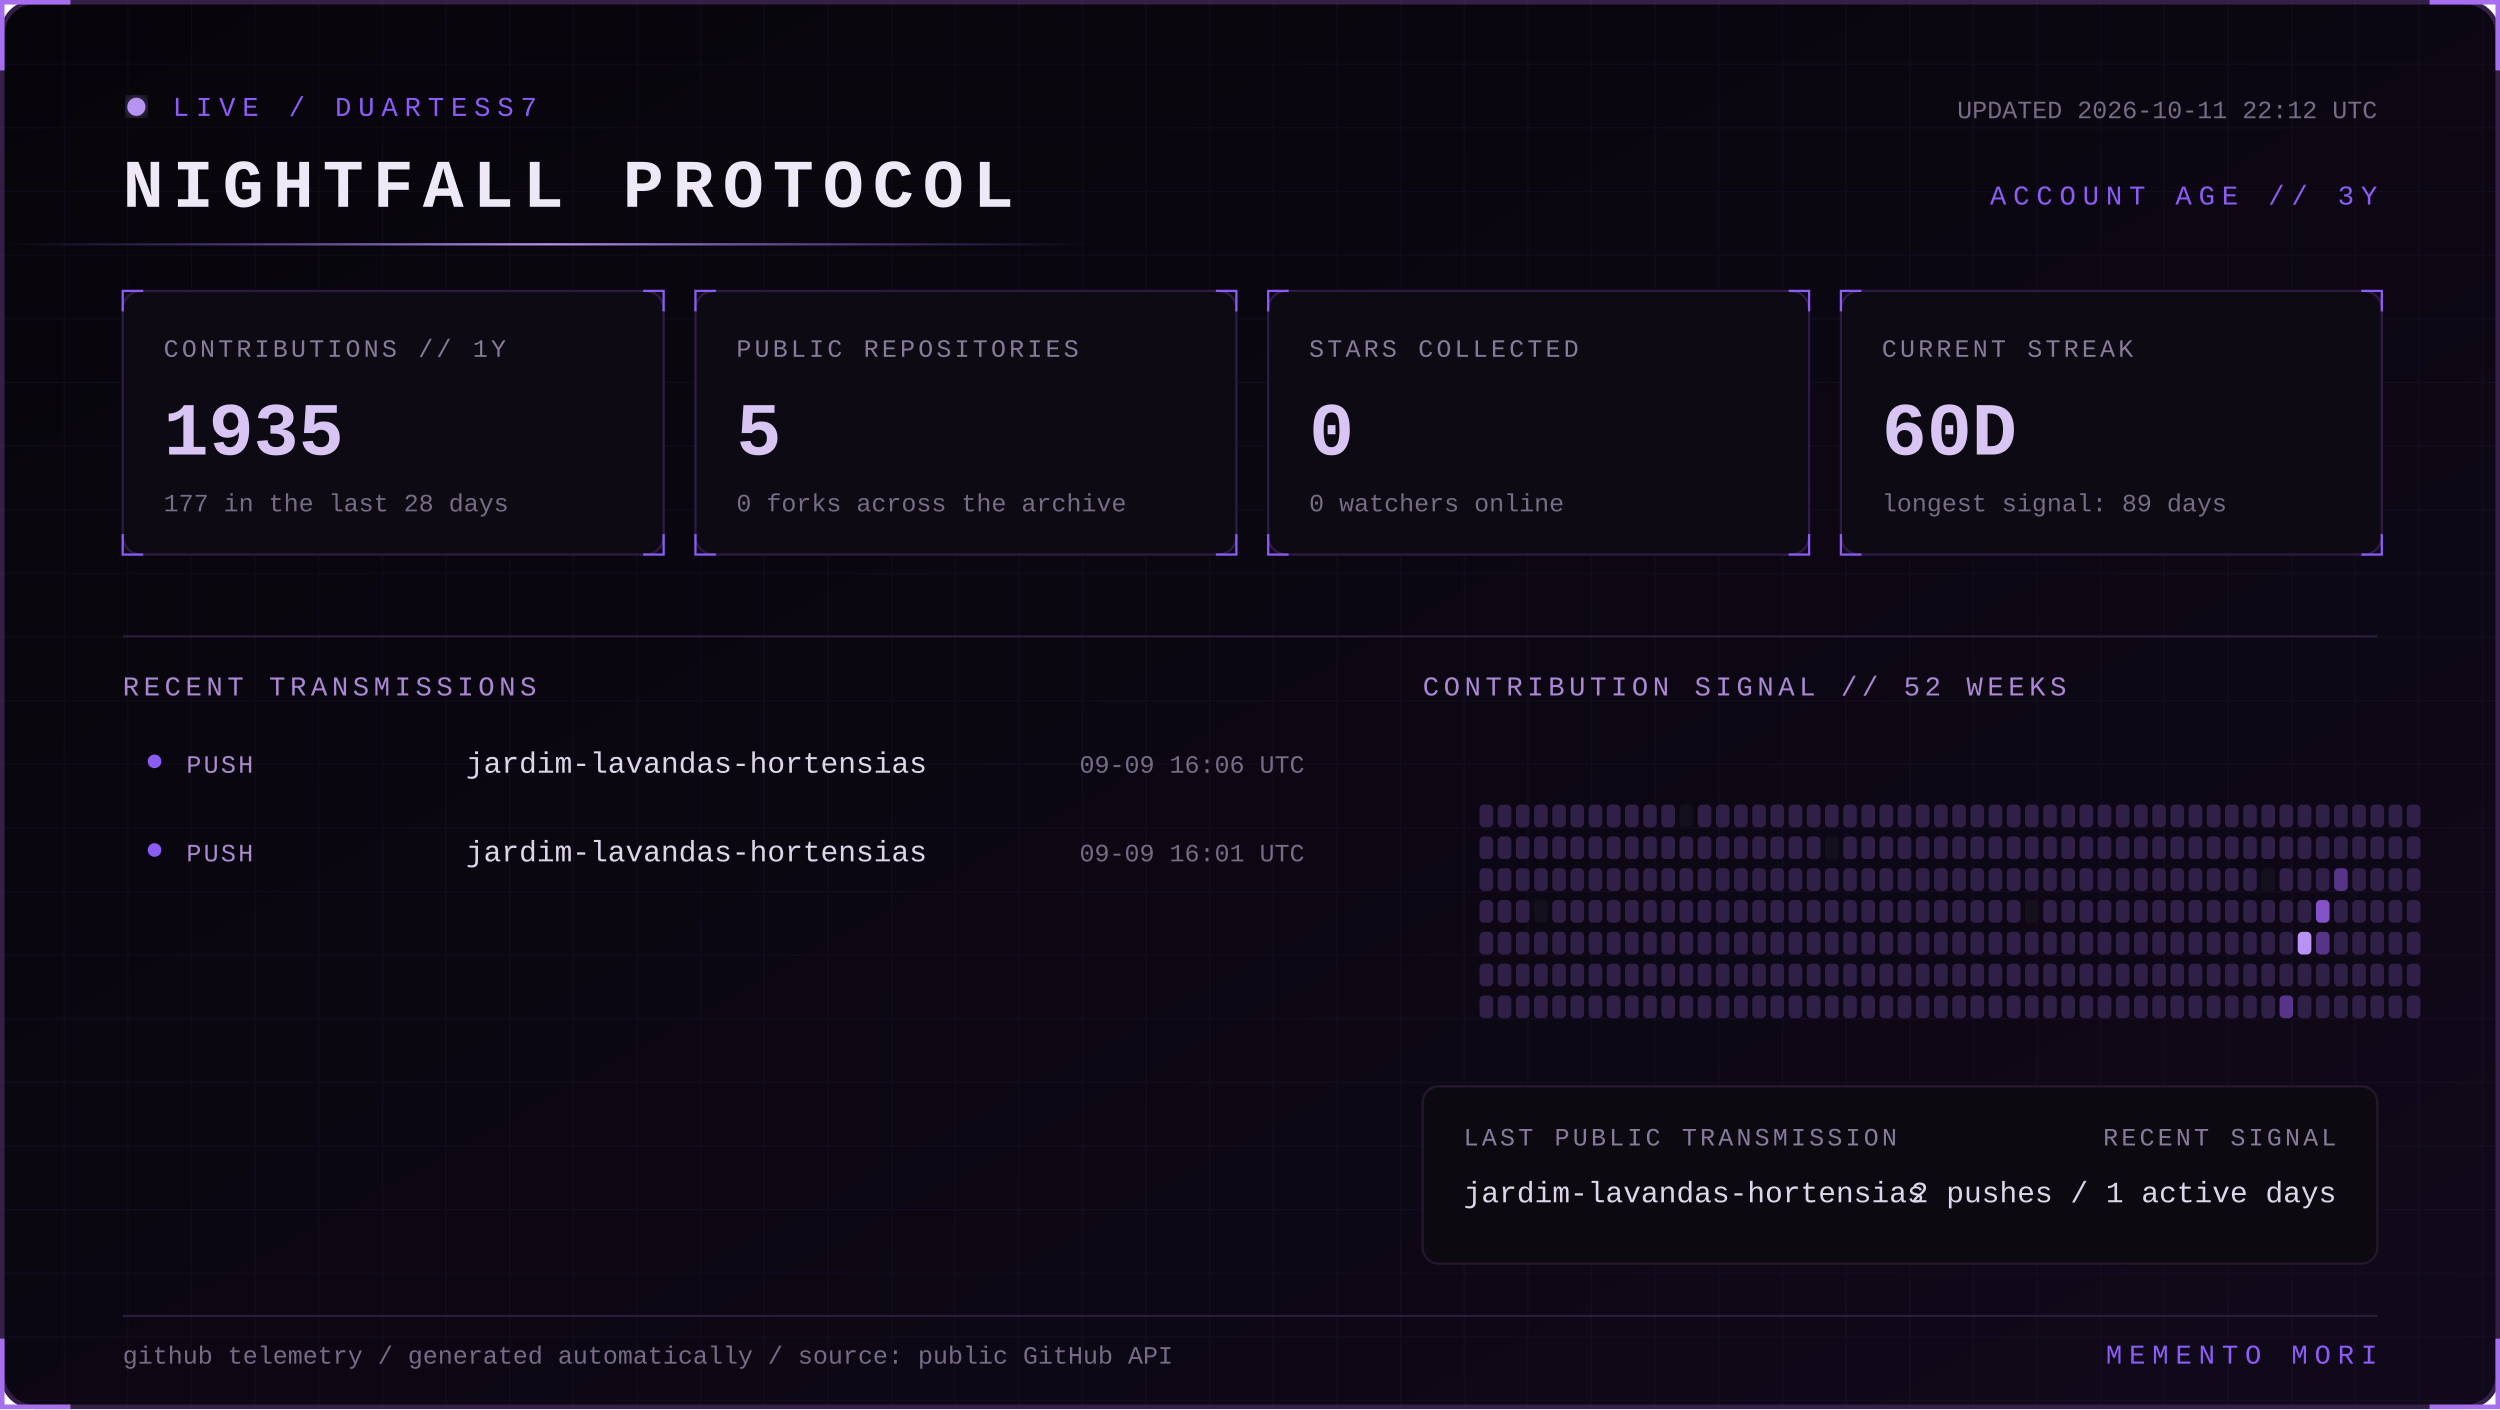
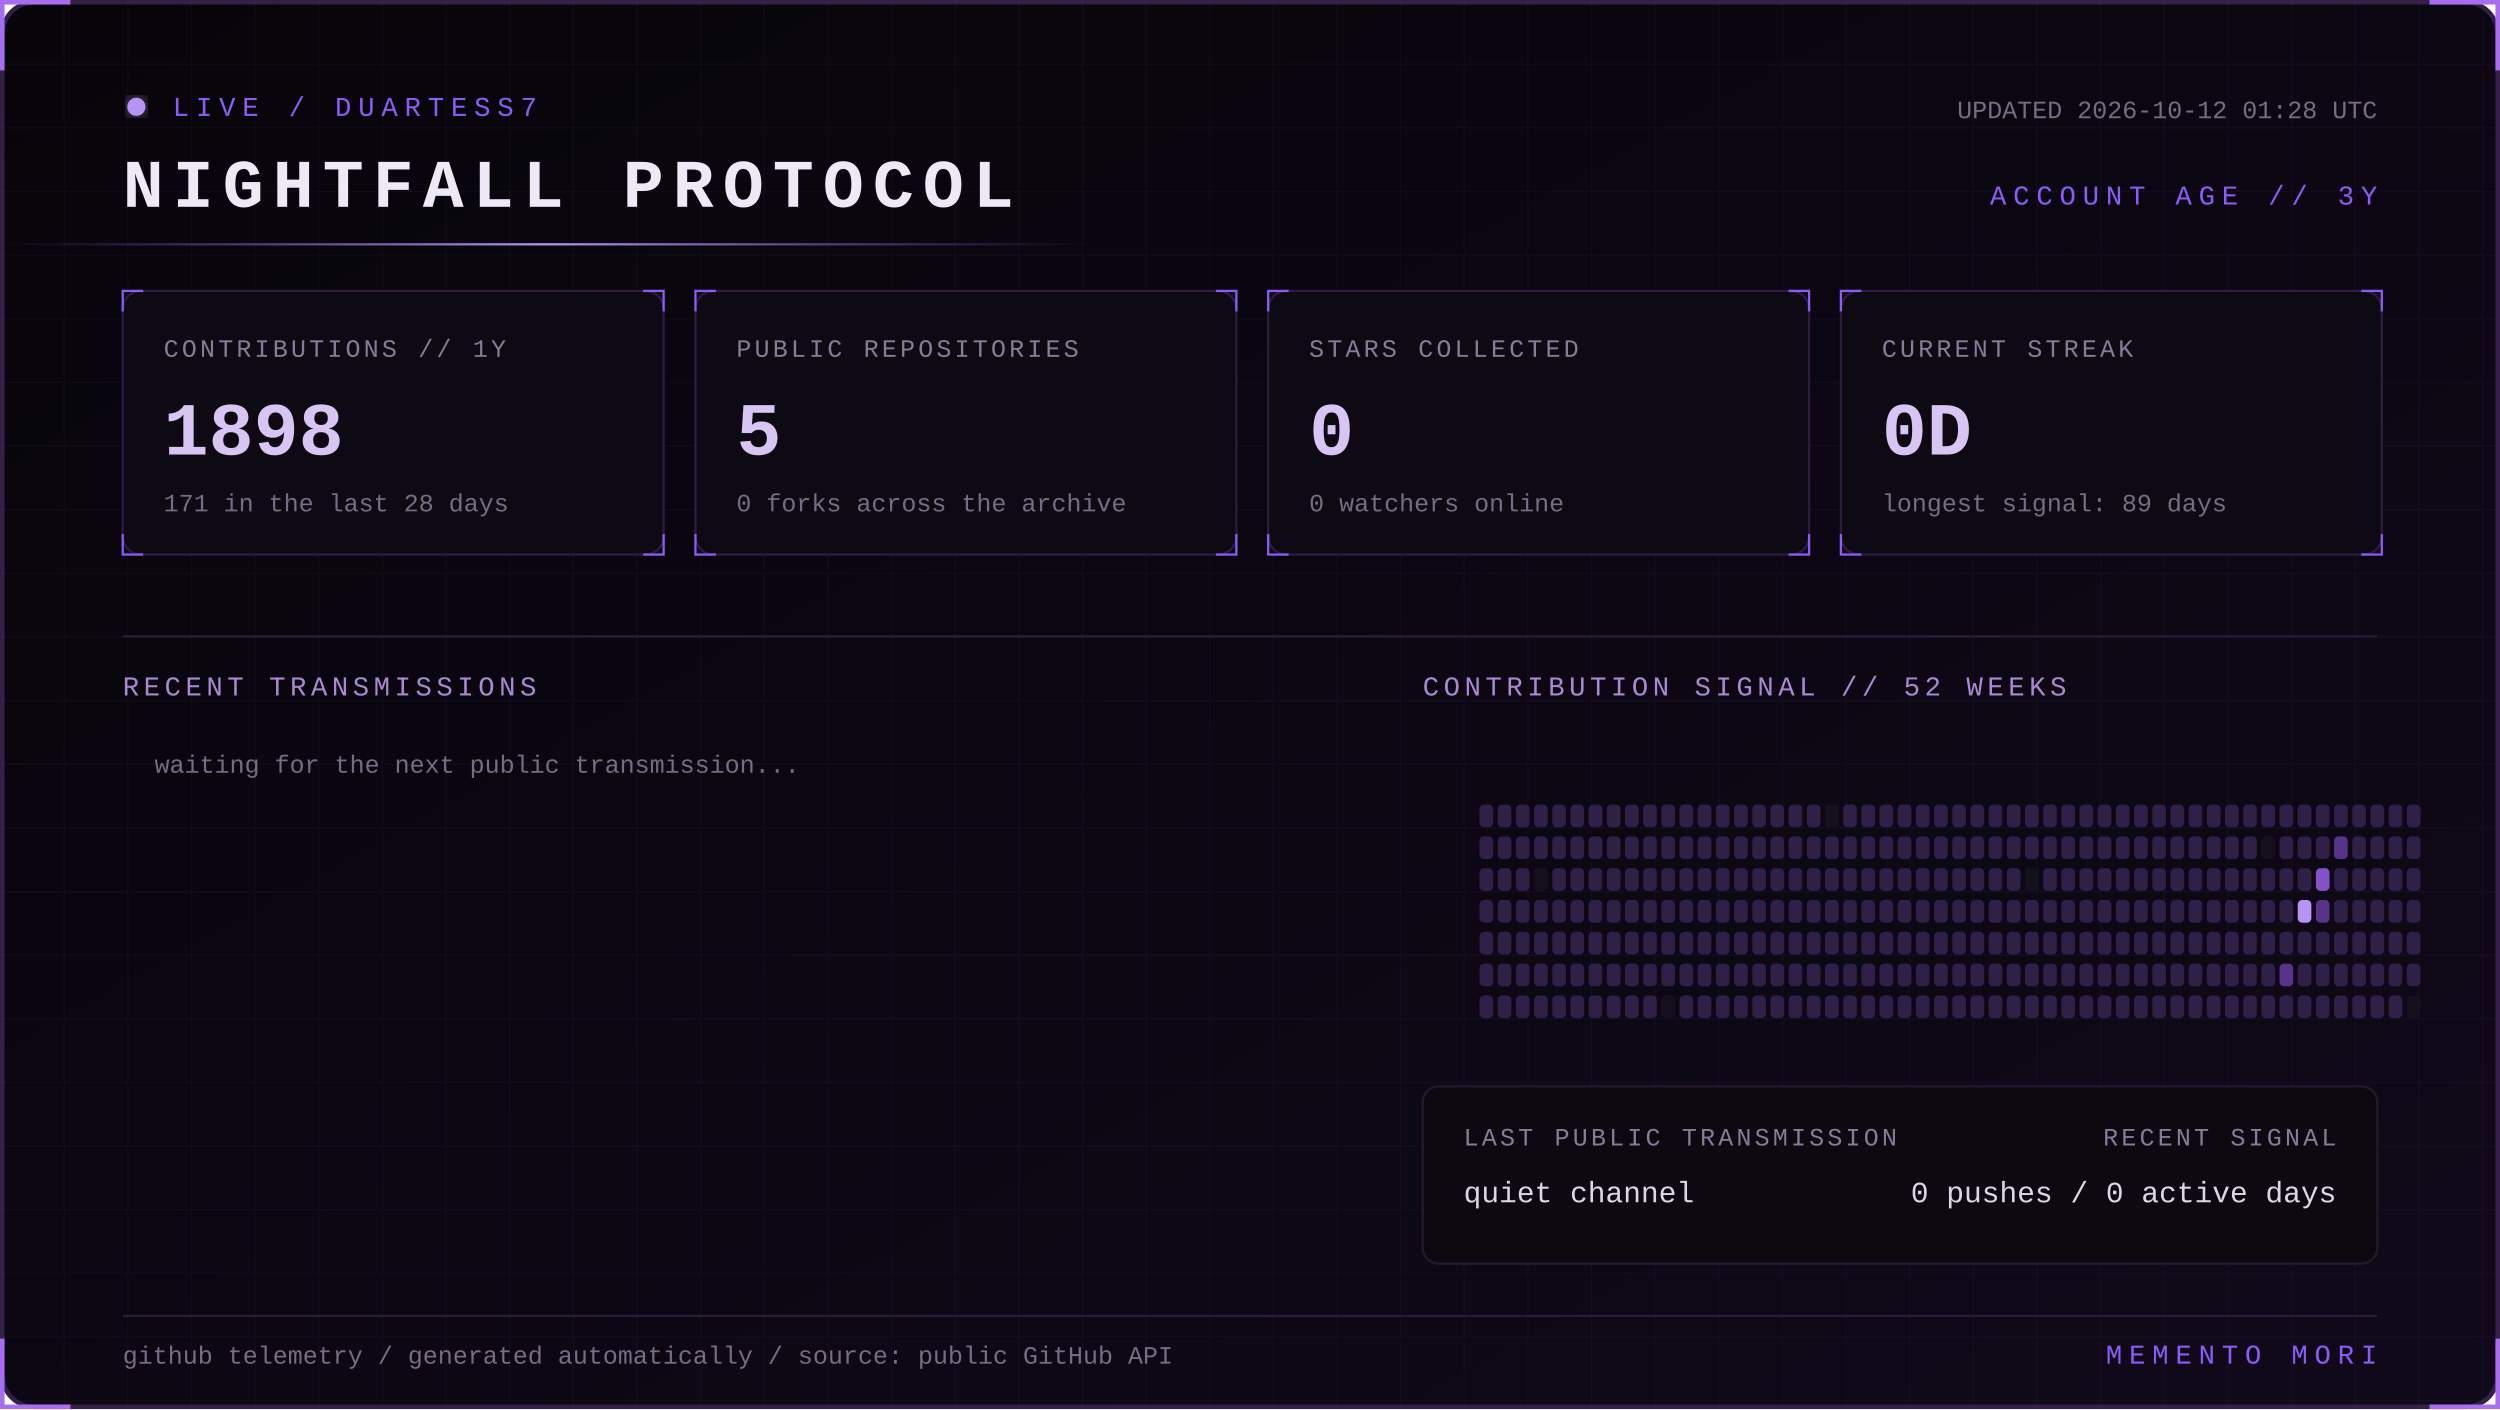
<svg xmlns="http://www.w3.org/2000/svg" width="1100" height="620" viewBox="0 0 1100 620" role="img" aria-labelledby="title desc">
  <defs>
    <linearGradient id="bg" x1="0" y1="0" x2="1" y2="1">
      <stop stop-color="#07050a" />
      <stop offset="1" stop-color="#10091a" />
    </linearGradient>
    <linearGradient id="beam">
      <stop stop-color="#8b5cf6" stop-opacity="0" />
      <stop offset=".5" stop-color="#b794f4" />
      <stop offset="1" stop-color="#8b5cf6" stop-opacity="0" />
    </linearGradient>
    <filter id="glow">
      <feGaussianBlur stdDeviation="4" result="b" />
      <feMerge>
        <feMergeNode in="b" />
        <feMergeNode in="SourceGraphic" />
      </feMerge>
    </filter>
    <pattern id="grid" width="28" height="28" patternUnits="userSpaceOnUse">
      <path d="M28 0H0V28" fill="none" stroke="#8b5cf6" stroke-opacity=".055" />
    </pattern>
    <style>
      text { font-family: Consolas, 'Courier New', monospace; }
      .kicker { fill:#8b5cf6; font-size:12px; letter-spacing:3px; }
      .title { fill:#eee8f7; font-size:30px; font-weight:700; letter-spacing:4px; }
      .label { fill:#887a99; font-size:11px; letter-spacing:1.4px; }
      .value { fill:#d8c5f4; font-size:33px; font-weight:700; }
      .detail,.pct { fill:#776b85; font-size:11px; }
      .section { fill:#aa88d4; font-size:12px; letter-spacing:2px; }
      .lang { fill:#ded5e8; font-size:13px; }
      .event { fill:#a98bce; font-size:11px; letter-spacing:1px; }
      .scan { animation:scan 5s linear infinite; }
      .blink { animation:blink 1.6s step-end infinite; }
      @keyframes scan { from { transform:translateX(-500px) } to { transform:translateX(1100px) } }
      @keyframes blink { 50% { opacity:.25 } }
    </style>
  </defs>
  <rect x="1" y="1" width="1098" height="618" rx="14" fill="url(#bg)" stroke="#342047" stroke-width="2" />
  <rect x="1" y="1" width="1098" height="618" rx="14" fill="url(#grid)" />
  <path d="M31 1H1v30 M1069 1h30v30 M1099 589v30h-30 M31 619H1v-30" stroke="#a76ff0" stroke-width="2" fill="none" />
  <g transform="translate(54 42)">
    <circle cx="6" cy="5" r="4" fill="#b794f4" filter="url(#glow)" class="blink" />
    <text x="22" y="9" class="kicker">LIVE / DUARTESS7</text>
    <text y="49" class="title">NIGHTFALL PROTOCOL</text>
-     <text x="992" y="10" text-anchor="end" class="detail">UPDATED 2026-10-11 22:12 UTC</text>
+     <text x="992" y="10" text-anchor="end" class="detail">UPDATED 2026-10-12 01:28 UTC</text>
    <text x="992" y="48" text-anchor="end" class="kicker">ACCOUNT AGE // 3Y</text>
  </g>
  <rect y="107" width="480" height="1" fill="url(#beam)" class="scan" />
  <g transform="translate(54 128)">
    <rect width="238" height="116" rx="8" fill="#0d0a13" stroke="#2d1b43" />
    <path d="M0 9V0h9 M229 0h9v9 M238 107v9h-9 M9 116H0v-9" stroke="#8b5cf6" fill="none" />
    <text x="18" y="29" class="label">CONTRIBUTIONS // 1Y</text>
-     <text x="18" y="72" class="value">1935</text>
-     <text x="18" y="97" class="detail">177 in the last 28 days</text>
+     <text x="18" y="72" class="value">1898</text>
+     <text x="18" y="97" class="detail">171 in the last 28 days</text>
  </g>
  <g transform="translate(306 128)">
    <rect width="238" height="116" rx="8" fill="#0d0a13" stroke="#2d1b43" />
    <path d="M0 9V0h9 M229 0h9v9 M238 107v9h-9 M9 116H0v-9" stroke="#8b5cf6" fill="none" />
    <text x="18" y="29" class="label">PUBLIC REPOSITORIES</text>
    <text x="18" y="72" class="value">5</text>
    <text x="18" y="97" class="detail">0 forks across the archive</text>
  </g>
  <g transform="translate(558 128)">
    <rect width="238" height="116" rx="8" fill="#0d0a13" stroke="#2d1b43" />
    <path d="M0 9V0h9 M229 0h9v9 M238 107v9h-9 M9 116H0v-9" stroke="#8b5cf6" fill="none" />
    <text x="18" y="29" class="label">STARS COLLECTED</text>
    <text x="18" y="72" class="value">0</text>
    <text x="18" y="97" class="detail">0 watchers online</text>
  </g>
  <g transform="translate(810 128)">
    <rect width="238" height="116" rx="8" fill="#0d0a13" stroke="#2d1b43" />
    <path d="M0 9V0h9 M229 0h9v9 M238 107v9h-9 M9 116H0v-9" stroke="#8b5cf6" fill="none" />
    <text x="18" y="29" class="label">CURRENT STREAK</text>
-     <text x="18" y="72" class="value">60D</text>
+     <text x="18" y="72" class="value">0D</text>
    <text x="18" y="97" class="detail">longest signal: 89 days</text>
  </g>
  <path d="M54 280H1046" stroke="#291b39" />
  <text x="54" y="306" class="section">RECENT TRANSMISSIONS</text>
  <text x="626" y="306" class="section">CONTRIBUTION SIGNAL // 52 WEEKS</text>
-   <circle cx="68" cy="335" r="3" fill="#8b5cf6" />
-   <text x="82" y="340" class="event">PUSH</text>
-   <text x="205" y="340" class="lang">jardim-lavandas-hortensias</text>
-   <text x="574" y="340" text-anchor="end" class="pct">09-09 16:06 UTC</text>
-   <circle cx="68" cy="374" r="3" fill="#8b5cf6" />
-   <text x="82" y="379" class="event">PUSH</text>
-   <text x="205" y="379" class="lang">jardim-lavandas-hortensias</text>
-   <text x="574" y="379" text-anchor="end" class="pct">09-09 16:01 UTC</text>
+   <text x="68" y="340" class="detail">waiting for the next public transmission...</text>
  <g>
    <rect x="651" y="354" width="6" height="10" rx="2" fill="#302047" />
    <rect x="651" y="368" width="6" height="10" rx="2" fill="#302047" />
    <rect x="651" y="382" width="6" height="10" rx="2" fill="#302047" />
    <rect x="651" y="396" width="6" height="10" rx="2" fill="#302047" />
    <rect x="651" y="410" width="6" height="10" rx="2" fill="#302047" />
    <rect x="651" y="424" width="6" height="10" rx="2" fill="#302047" />
    <rect x="651" y="438" width="6" height="10" rx="2" fill="#302047" />
    <rect x="659" y="354" width="6" height="10" rx="2" fill="#302047" />
    <rect x="659" y="368" width="6" height="10" rx="2" fill="#302047" />
    <rect x="659" y="382" width="6" height="10" rx="2" fill="#302047" />
    <rect x="659" y="396" width="6" height="10" rx="2" fill="#302047" />
    <rect x="659" y="410" width="6" height="10" rx="2" fill="#302047" />
    <rect x="659" y="424" width="6" height="10" rx="2" fill="#302047" />
    <rect x="659" y="438" width="6" height="10" rx="2" fill="#302047" />
    <rect x="667" y="354" width="6" height="10" rx="2" fill="#302047" />
    <rect x="667" y="368" width="6" height="10" rx="2" fill="#302047" />
    <rect x="667" y="382" width="6" height="10" rx="2" fill="#302047" />
    <rect x="667" y="396" width="6" height="10" rx="2" fill="#302047" />
    <rect x="667" y="410" width="6" height="10" rx="2" fill="#302047" />
    <rect x="667" y="424" width="6" height="10" rx="2" fill="#302047" />
    <rect x="667" y="438" width="6" height="10" rx="2" fill="#302047" />
    <rect x="675" y="354" width="6" height="10" rx="2" fill="#302047" />
    <rect x="675" y="368" width="6" height="10" rx="2" fill="#302047" />
-     <rect x="675" y="382" width="6" height="10" rx="2" fill="#302047" />
-     <rect x="675" y="396" width="6" height="10" rx="2" fill="#15101d" />
+     <rect x="675" y="382" width="6" height="10" rx="2" fill="#15101d" />
+     <rect x="675" y="396" width="6" height="10" rx="2" fill="#302047" />
    <rect x="675" y="410" width="6" height="10" rx="2" fill="#302047" />
    <rect x="675" y="424" width="6" height="10" rx="2" fill="#302047" />
    <rect x="675" y="438" width="6" height="10" rx="2" fill="#302047" />
    <rect x="683" y="354" width="6" height="10" rx="2" fill="#302047" />
    <rect x="683" y="368" width="6" height="10" rx="2" fill="#302047" />
    <rect x="683" y="382" width="6" height="10" rx="2" fill="#302047" />
    <rect x="683" y="396" width="6" height="10" rx="2" fill="#302047" />
    <rect x="683" y="410" width="6" height="10" rx="2" fill="#302047" />
    <rect x="683" y="424" width="6" height="10" rx="2" fill="#302047" />
    <rect x="683" y="438" width="6" height="10" rx="2" fill="#302047" />
    <rect x="691" y="354" width="6" height="10" rx="2" fill="#302047" />
    <rect x="691" y="368" width="6" height="10" rx="2" fill="#302047" />
    <rect x="691" y="382" width="6" height="10" rx="2" fill="#302047" />
    <rect x="691" y="396" width="6" height="10" rx="2" fill="#302047" />
    <rect x="691" y="410" width="6" height="10" rx="2" fill="#302047" />
    <rect x="691" y="424" width="6" height="10" rx="2" fill="#302047" />
    <rect x="691" y="438" width="6" height="10" rx="2" fill="#302047" />
    <rect x="699" y="354" width="6" height="10" rx="2" fill="#302047" />
    <rect x="699" y="368" width="6" height="10" rx="2" fill="#302047" />
    <rect x="699" y="382" width="6" height="10" rx="2" fill="#302047" />
    <rect x="699" y="396" width="6" height="10" rx="2" fill="#302047" />
    <rect x="699" y="410" width="6" height="10" rx="2" fill="#302047" />
    <rect x="699" y="424" width="6" height="10" rx="2" fill="#302047" />
    <rect x="699" y="438" width="6" height="10" rx="2" fill="#302047" />
    <rect x="707" y="354" width="6" height="10" rx="2" fill="#302047" />
    <rect x="707" y="368" width="6" height="10" rx="2" fill="#302047" />
    <rect x="707" y="382" width="6" height="10" rx="2" fill="#302047" />
    <rect x="707" y="396" width="6" height="10" rx="2" fill="#302047" />
    <rect x="707" y="410" width="6" height="10" rx="2" fill="#302047" />
    <rect x="707" y="424" width="6" height="10" rx="2" fill="#302047" />
    <rect x="707" y="438" width="6" height="10" rx="2" fill="#302047" />
    <rect x="715" y="354" width="6" height="10" rx="2" fill="#302047" />
    <rect x="715" y="368" width="6" height="10" rx="2" fill="#302047" />
    <rect x="715" y="382" width="6" height="10" rx="2" fill="#302047" />
    <rect x="715" y="396" width="6" height="10" rx="2" fill="#302047" />
    <rect x="715" y="410" width="6" height="10" rx="2" fill="#302047" />
    <rect x="715" y="424" width="6" height="10" rx="2" fill="#302047" />
    <rect x="715" y="438" width="6" height="10" rx="2" fill="#302047" />
    <rect x="723" y="354" width="6" height="10" rx="2" fill="#302047" />
    <rect x="723" y="368" width="6" height="10" rx="2" fill="#302047" />
    <rect x="723" y="382" width="6" height="10" rx="2" fill="#302047" />
    <rect x="723" y="396" width="6" height="10" rx="2" fill="#302047" />
    <rect x="723" y="410" width="6" height="10" rx="2" fill="#302047" />
    <rect x="723" y="424" width="6" height="10" rx="2" fill="#302047" />
    <rect x="723" y="438" width="6" height="10" rx="2" fill="#302047" />
    <rect x="731" y="354" width="6" height="10" rx="2" fill="#302047" />
    <rect x="731" y="368" width="6" height="10" rx="2" fill="#302047" />
    <rect x="731" y="382" width="6" height="10" rx="2" fill="#302047" />
    <rect x="731" y="396" width="6" height="10" rx="2" fill="#302047" />
    <rect x="731" y="410" width="6" height="10" rx="2" fill="#302047" />
    <rect x="731" y="424" width="6" height="10" rx="2" fill="#302047" />
-     <rect x="731" y="438" width="6" height="10" rx="2" fill="#302047" />
-     <rect x="739" y="354" width="6" height="10" rx="2" fill="#15101d" />
+     <rect x="731" y="438" width="6" height="10" rx="2" fill="#15101d" />
+     <rect x="739" y="354" width="6" height="10" rx="2" fill="#302047" />
    <rect x="739" y="368" width="6" height="10" rx="2" fill="#302047" />
    <rect x="739" y="382" width="6" height="10" rx="2" fill="#302047" />
    <rect x="739" y="396" width="6" height="10" rx="2" fill="#302047" />
    <rect x="739" y="410" width="6" height="10" rx="2" fill="#302047" />
    <rect x="739" y="424" width="6" height="10" rx="2" fill="#302047" />
    <rect x="739" y="438" width="6" height="10" rx="2" fill="#302047" />
    <rect x="747" y="354" width="6" height="10" rx="2" fill="#302047" />
    <rect x="747" y="368" width="6" height="10" rx="2" fill="#302047" />
    <rect x="747" y="382" width="6" height="10" rx="2" fill="#302047" />
    <rect x="747" y="396" width="6" height="10" rx="2" fill="#302047" />
    <rect x="747" y="410" width="6" height="10" rx="2" fill="#302047" />
    <rect x="747" y="424" width="6" height="10" rx="2" fill="#302047" />
    <rect x="747" y="438" width="6" height="10" rx="2" fill="#302047" />
    <rect x="755" y="354" width="6" height="10" rx="2" fill="#302047" />
    <rect x="755" y="368" width="6" height="10" rx="2" fill="#302047" />
    <rect x="755" y="382" width="6" height="10" rx="2" fill="#302047" />
    <rect x="755" y="396" width="6" height="10" rx="2" fill="#302047" />
    <rect x="755" y="410" width="6" height="10" rx="2" fill="#302047" />
    <rect x="755" y="424" width="6" height="10" rx="2" fill="#302047" />
    <rect x="755" y="438" width="6" height="10" rx="2" fill="#302047" />
    <rect x="763" y="354" width="6" height="10" rx="2" fill="#302047" />
    <rect x="763" y="368" width="6" height="10" rx="2" fill="#302047" />
    <rect x="763" y="382" width="6" height="10" rx="2" fill="#302047" />
    <rect x="763" y="396" width="6" height="10" rx="2" fill="#302047" />
    <rect x="763" y="410" width="6" height="10" rx="2" fill="#302047" />
    <rect x="763" y="424" width="6" height="10" rx="2" fill="#302047" />
    <rect x="763" y="438" width="6" height="10" rx="2" fill="#302047" />
    <rect x="771" y="354" width="6" height="10" rx="2" fill="#302047" />
    <rect x="771" y="368" width="6" height="10" rx="2" fill="#302047" />
    <rect x="771" y="382" width="6" height="10" rx="2" fill="#302047" />
    <rect x="771" y="396" width="6" height="10" rx="2" fill="#302047" />
    <rect x="771" y="410" width="6" height="10" rx="2" fill="#302047" />
    <rect x="771" y="424" width="6" height="10" rx="2" fill="#302047" />
    <rect x="771" y="438" width="6" height="10" rx="2" fill="#302047" />
    <rect x="779" y="354" width="6" height="10" rx="2" fill="#302047" />
    <rect x="779" y="368" width="6" height="10" rx="2" fill="#302047" />
    <rect x="779" y="382" width="6" height="10" rx="2" fill="#302047" />
    <rect x="779" y="396" width="6" height="10" rx="2" fill="#302047" />
    <rect x="779" y="410" width="6" height="10" rx="2" fill="#302047" />
    <rect x="779" y="424" width="6" height="10" rx="2" fill="#302047" />
    <rect x="779" y="438" width="6" height="10" rx="2" fill="#302047" />
    <rect x="787" y="354" width="6" height="10" rx="2" fill="#302047" />
    <rect x="787" y="368" width="6" height="10" rx="2" fill="#302047" />
    <rect x="787" y="382" width="6" height="10" rx="2" fill="#302047" />
    <rect x="787" y="396" width="6" height="10" rx="2" fill="#302047" />
    <rect x="787" y="410" width="6" height="10" rx="2" fill="#302047" />
    <rect x="787" y="424" width="6" height="10" rx="2" fill="#302047" />
    <rect x="787" y="438" width="6" height="10" rx="2" fill="#302047" />
    <rect x="795" y="354" width="6" height="10" rx="2" fill="#302047" />
    <rect x="795" y="368" width="6" height="10" rx="2" fill="#302047" />
    <rect x="795" y="382" width="6" height="10" rx="2" fill="#302047" />
    <rect x="795" y="396" width="6" height="10" rx="2" fill="#302047" />
    <rect x="795" y="410" width="6" height="10" rx="2" fill="#302047" />
    <rect x="795" y="424" width="6" height="10" rx="2" fill="#302047" />
    <rect x="795" y="438" width="6" height="10" rx="2" fill="#302047" />
-     <rect x="803" y="354" width="6" height="10" rx="2" fill="#302047" />
-     <rect x="803" y="368" width="6" height="10" rx="2" fill="#15101d" />
+     <rect x="803" y="354" width="6" height="10" rx="2" fill="#15101d" />
+     <rect x="803" y="368" width="6" height="10" rx="2" fill="#302047" />
    <rect x="803" y="382" width="6" height="10" rx="2" fill="#302047" />
    <rect x="803" y="396" width="6" height="10" rx="2" fill="#302047" />
    <rect x="803" y="410" width="6" height="10" rx="2" fill="#302047" />
    <rect x="803" y="424" width="6" height="10" rx="2" fill="#302047" />
    <rect x="803" y="438" width="6" height="10" rx="2" fill="#302047" />
    <rect x="811" y="354" width="6" height="10" rx="2" fill="#302047" />
    <rect x="811" y="368" width="6" height="10" rx="2" fill="#302047" />
    <rect x="811" y="382" width="6" height="10" rx="2" fill="#302047" />
    <rect x="811" y="396" width="6" height="10" rx="2" fill="#302047" />
    <rect x="811" y="410" width="6" height="10" rx="2" fill="#302047" />
    <rect x="811" y="424" width="6" height="10" rx="2" fill="#302047" />
    <rect x="811" y="438" width="6" height="10" rx="2" fill="#302047" />
    <rect x="819" y="354" width="6" height="10" rx="2" fill="#302047" />
    <rect x="819" y="368" width="6" height="10" rx="2" fill="#302047" />
    <rect x="819" y="382" width="6" height="10" rx="2" fill="#302047" />
    <rect x="819" y="396" width="6" height="10" rx="2" fill="#302047" />
    <rect x="819" y="410" width="6" height="10" rx="2" fill="#302047" />
    <rect x="819" y="424" width="6" height="10" rx="2" fill="#302047" />
    <rect x="819" y="438" width="6" height="10" rx="2" fill="#302047" />
    <rect x="827" y="354" width="6" height="10" rx="2" fill="#302047" />
    <rect x="827" y="368" width="6" height="10" rx="2" fill="#302047" />
    <rect x="827" y="382" width="6" height="10" rx="2" fill="#302047" />
    <rect x="827" y="396" width="6" height="10" rx="2" fill="#302047" />
    <rect x="827" y="410" width="6" height="10" rx="2" fill="#302047" />
    <rect x="827" y="424" width="6" height="10" rx="2" fill="#302047" />
    <rect x="827" y="438" width="6" height="10" rx="2" fill="#302047" />
    <rect x="835" y="354" width="6" height="10" rx="2" fill="#302047" />
    <rect x="835" y="368" width="6" height="10" rx="2" fill="#302047" />
    <rect x="835" y="382" width="6" height="10" rx="2" fill="#302047" />
    <rect x="835" y="396" width="6" height="10" rx="2" fill="#302047" />
    <rect x="835" y="410" width="6" height="10" rx="2" fill="#302047" />
    <rect x="835" y="424" width="6" height="10" rx="2" fill="#302047" />
    <rect x="835" y="438" width="6" height="10" rx="2" fill="#302047" />
    <rect x="843" y="354" width="6" height="10" rx="2" fill="#302047" />
    <rect x="843" y="368" width="6" height="10" rx="2" fill="#302047" />
    <rect x="843" y="382" width="6" height="10" rx="2" fill="#302047" />
    <rect x="843" y="396" width="6" height="10" rx="2" fill="#302047" />
    <rect x="843" y="410" width="6" height="10" rx="2" fill="#302047" />
    <rect x="843" y="424" width="6" height="10" rx="2" fill="#302047" />
    <rect x="843" y="438" width="6" height="10" rx="2" fill="#302047" />
    <rect x="851" y="354" width="6" height="10" rx="2" fill="#302047" />
    <rect x="851" y="368" width="6" height="10" rx="2" fill="#302047" />
    <rect x="851" y="382" width="6" height="10" rx="2" fill="#302047" />
    <rect x="851" y="396" width="6" height="10" rx="2" fill="#302047" />
    <rect x="851" y="410" width="6" height="10" rx="2" fill="#302047" />
    <rect x="851" y="424" width="6" height="10" rx="2" fill="#302047" />
    <rect x="851" y="438" width="6" height="10" rx="2" fill="#302047" />
    <rect x="859" y="354" width="6" height="10" rx="2" fill="#302047" />
    <rect x="859" y="368" width="6" height="10" rx="2" fill="#302047" />
    <rect x="859" y="382" width="6" height="10" rx="2" fill="#302047" />
    <rect x="859" y="396" width="6" height="10" rx="2" fill="#302047" />
    <rect x="859" y="410" width="6" height="10" rx="2" fill="#302047" />
    <rect x="859" y="424" width="6" height="10" rx="2" fill="#302047" />
    <rect x="859" y="438" width="6" height="10" rx="2" fill="#302047" />
    <rect x="867" y="354" width="6" height="10" rx="2" fill="#302047" />
    <rect x="867" y="368" width="6" height="10" rx="2" fill="#302047" />
    <rect x="867" y="382" width="6" height="10" rx="2" fill="#302047" />
    <rect x="867" y="396" width="6" height="10" rx="2" fill="#302047" />
    <rect x="867" y="410" width="6" height="10" rx="2" fill="#302047" />
    <rect x="867" y="424" width="6" height="10" rx="2" fill="#302047" />
    <rect x="867" y="438" width="6" height="10" rx="2" fill="#302047" />
    <rect x="875" y="354" width="6" height="10" rx="2" fill="#302047" />
    <rect x="875" y="368" width="6" height="10" rx="2" fill="#302047" />
    <rect x="875" y="382" width="6" height="10" rx="2" fill="#302047" />
    <rect x="875" y="396" width="6" height="10" rx="2" fill="#302047" />
    <rect x="875" y="410" width="6" height="10" rx="2" fill="#302047" />
    <rect x="875" y="424" width="6" height="10" rx="2" fill="#302047" />
    <rect x="875" y="438" width="6" height="10" rx="2" fill="#302047" />
    <rect x="883" y="354" width="6" height="10" rx="2" fill="#302047" />
    <rect x="883" y="368" width="6" height="10" rx="2" fill="#302047" />
    <rect x="883" y="382" width="6" height="10" rx="2" fill="#302047" />
    <rect x="883" y="396" width="6" height="10" rx="2" fill="#302047" />
    <rect x="883" y="410" width="6" height="10" rx="2" fill="#302047" />
    <rect x="883" y="424" width="6" height="10" rx="2" fill="#302047" />
    <rect x="883" y="438" width="6" height="10" rx="2" fill="#302047" />
    <rect x="891" y="354" width="6" height="10" rx="2" fill="#302047" />
    <rect x="891" y="368" width="6" height="10" rx="2" fill="#302047" />
-     <rect x="891" y="382" width="6" height="10" rx="2" fill="#302047" />
-     <rect x="891" y="396" width="6" height="10" rx="2" fill="#15101d" />
+     <rect x="891" y="382" width="6" height="10" rx="2" fill="#15101d" />
+     <rect x="891" y="396" width="6" height="10" rx="2" fill="#302047" />
    <rect x="891" y="410" width="6" height="10" rx="2" fill="#302047" />
    <rect x="891" y="424" width="6" height="10" rx="2" fill="#302047" />
    <rect x="891" y="438" width="6" height="10" rx="2" fill="#302047" />
    <rect x="899" y="354" width="6" height="10" rx="2" fill="#302047" />
    <rect x="899" y="368" width="6" height="10" rx="2" fill="#302047" />
    <rect x="899" y="382" width="6" height="10" rx="2" fill="#302047" />
    <rect x="899" y="396" width="6" height="10" rx="2" fill="#302047" />
    <rect x="899" y="410" width="6" height="10" rx="2" fill="#302047" />
    <rect x="899" y="424" width="6" height="10" rx="2" fill="#302047" />
    <rect x="899" y="438" width="6" height="10" rx="2" fill="#302047" />
    <rect x="907" y="354" width="6" height="10" rx="2" fill="#302047" />
    <rect x="907" y="368" width="6" height="10" rx="2" fill="#302047" />
    <rect x="907" y="382" width="6" height="10" rx="2" fill="#302047" />
    <rect x="907" y="396" width="6" height="10" rx="2" fill="#302047" />
    <rect x="907" y="410" width="6" height="10" rx="2" fill="#302047" />
    <rect x="907" y="424" width="6" height="10" rx="2" fill="#302047" />
    <rect x="907" y="438" width="6" height="10" rx="2" fill="#302047" />
    <rect x="915" y="354" width="6" height="10" rx="2" fill="#302047" />
    <rect x="915" y="368" width="6" height="10" rx="2" fill="#302047" />
    <rect x="915" y="382" width="6" height="10" rx="2" fill="#302047" />
    <rect x="915" y="396" width="6" height="10" rx="2" fill="#302047" />
    <rect x="915" y="410" width="6" height="10" rx="2" fill="#302047" />
    <rect x="915" y="424" width="6" height="10" rx="2" fill="#302047" />
    <rect x="915" y="438" width="6" height="10" rx="2" fill="#302047" />
    <rect x="923" y="354" width="6" height="10" rx="2" fill="#302047" />
    <rect x="923" y="368" width="6" height="10" rx="2" fill="#302047" />
    <rect x="923" y="382" width="6" height="10" rx="2" fill="#302047" />
    <rect x="923" y="396" width="6" height="10" rx="2" fill="#302047" />
    <rect x="923" y="410" width="6" height="10" rx="2" fill="#302047" />
    <rect x="923" y="424" width="6" height="10" rx="2" fill="#302047" />
    <rect x="923" y="438" width="6" height="10" rx="2" fill="#302047" />
    <rect x="931" y="354" width="6" height="10" rx="2" fill="#302047" />
    <rect x="931" y="368" width="6" height="10" rx="2" fill="#302047" />
    <rect x="931" y="382" width="6" height="10" rx="2" fill="#302047" />
    <rect x="931" y="396" width="6" height="10" rx="2" fill="#302047" />
    <rect x="931" y="410" width="6" height="10" rx="2" fill="#302047" />
    <rect x="931" y="424" width="6" height="10" rx="2" fill="#302047" />
    <rect x="931" y="438" width="6" height="10" rx="2" fill="#302047" />
    <rect x="939" y="354" width="6" height="10" rx="2" fill="#302047" />
    <rect x="939" y="368" width="6" height="10" rx="2" fill="#302047" />
    <rect x="939" y="382" width="6" height="10" rx="2" fill="#302047" />
    <rect x="939" y="396" width="6" height="10" rx="2" fill="#302047" />
    <rect x="939" y="410" width="6" height="10" rx="2" fill="#302047" />
    <rect x="939" y="424" width="6" height="10" rx="2" fill="#302047" />
    <rect x="939" y="438" width="6" height="10" rx="2" fill="#302047" />
    <rect x="947" y="354" width="6" height="10" rx="2" fill="#302047" />
    <rect x="947" y="368" width="6" height="10" rx="2" fill="#302047" />
    <rect x="947" y="382" width="6" height="10" rx="2" fill="#302047" />
    <rect x="947" y="396" width="6" height="10" rx="2" fill="#302047" />
    <rect x="947" y="410" width="6" height="10" rx="2" fill="#302047" />
    <rect x="947" y="424" width="6" height="10" rx="2" fill="#302047" />
    <rect x="947" y="438" width="6" height="10" rx="2" fill="#302047" />
    <rect x="955" y="354" width="6" height="10" rx="2" fill="#302047" />
    <rect x="955" y="368" width="6" height="10" rx="2" fill="#302047" />
    <rect x="955" y="382" width="6" height="10" rx="2" fill="#302047" />
    <rect x="955" y="396" width="6" height="10" rx="2" fill="#302047" />
    <rect x="955" y="410" width="6" height="10" rx="2" fill="#302047" />
    <rect x="955" y="424" width="6" height="10" rx="2" fill="#302047" />
    <rect x="955" y="438" width="6" height="10" rx="2" fill="#302047" />
    <rect x="963" y="354" width="6" height="10" rx="2" fill="#302047" />
    <rect x="963" y="368" width="6" height="10" rx="2" fill="#302047" />
    <rect x="963" y="382" width="6" height="10" rx="2" fill="#302047" />
    <rect x="963" y="396" width="6" height="10" rx="2" fill="#302047" />
    <rect x="963" y="410" width="6" height="10" rx="2" fill="#302047" />
    <rect x="963" y="424" width="6" height="10" rx="2" fill="#302047" />
    <rect x="963" y="438" width="6" height="10" rx="2" fill="#302047" />
    <rect x="971" y="354" width="6" height="10" rx="2" fill="#302047" />
    <rect x="971" y="368" width="6" height="10" rx="2" fill="#302047" />
    <rect x="971" y="382" width="6" height="10" rx="2" fill="#302047" />
    <rect x="971" y="396" width="6" height="10" rx="2" fill="#302047" />
    <rect x="971" y="410" width="6" height="10" rx="2" fill="#302047" />
    <rect x="971" y="424" width="6" height="10" rx="2" fill="#302047" />
    <rect x="971" y="438" width="6" height="10" rx="2" fill="#302047" />
    <rect x="979" y="354" width="6" height="10" rx="2" fill="#302047" />
    <rect x="979" y="368" width="6" height="10" rx="2" fill="#302047" />
    <rect x="979" y="382" width="6" height="10" rx="2" fill="#302047" />
    <rect x="979" y="396" width="6" height="10" rx="2" fill="#302047" />
    <rect x="979" y="410" width="6" height="10" rx="2" fill="#302047" />
    <rect x="979" y="424" width="6" height="10" rx="2" fill="#302047" />
    <rect x="979" y="438" width="6" height="10" rx="2" fill="#302047" />
    <rect x="987" y="354" width="6" height="10" rx="2" fill="#302047" />
    <rect x="987" y="368" width="6" height="10" rx="2" fill="#302047" />
    <rect x="987" y="382" width="6" height="10" rx="2" fill="#302047" />
    <rect x="987" y="396" width="6" height="10" rx="2" fill="#302047" />
    <rect x="987" y="410" width="6" height="10" rx="2" fill="#302047" />
    <rect x="987" y="424" width="6" height="10" rx="2" fill="#302047" />
    <rect x="987" y="438" width="6" height="10" rx="2" fill="#302047" />
    <rect x="995" y="354" width="6" height="10" rx="2" fill="#302047" />
-     <rect x="995" y="368" width="6" height="10" rx="2" fill="#302047" />
-     <rect x="995" y="382" width="6" height="10" rx="2" fill="#15101d" />
+     <rect x="995" y="368" width="6" height="10" rx="2" fill="#15101d" />
+     <rect x="995" y="382" width="6" height="10" rx="2" fill="#302047" />
    <rect x="995" y="396" width="6" height="10" rx="2" fill="#302047" />
    <rect x="995" y="410" width="6" height="10" rx="2" fill="#302047" />
    <rect x="995" y="424" width="6" height="10" rx="2" fill="#302047" />
    <rect x="995" y="438" width="6" height="10" rx="2" fill="#302047" />
    <rect x="1003" y="354" width="6" height="10" rx="2" fill="#302047" />
    <rect x="1003" y="368" width="6" height="10" rx="2" fill="#302047" />
    <rect x="1003" y="382" width="6" height="10" rx="2" fill="#302047" />
    <rect x="1003" y="396" width="6" height="10" rx="2" fill="#302047" />
    <rect x="1003" y="410" width="6" height="10" rx="2" fill="#302047" />
-     <rect x="1003" y="424" width="6" height="10" rx="2" fill="#302047" />
-     <rect x="1003" y="438" width="6" height="10" rx="2" fill="#57338a" />
+     <rect x="1003" y="424" width="6" height="10" rx="2" fill="#57338a" />
+     <rect x="1003" y="438" width="6" height="10" rx="2" fill="#302047" />
    <rect x="1011" y="354" width="6" height="10" rx="2" fill="#302047" />
    <rect x="1011" y="368" width="6" height="10" rx="2" fill="#302047" />
    <rect x="1011" y="382" width="6" height="10" rx="2" fill="#302047" />
-     <rect x="1011" y="396" width="6" height="10" rx="2" fill="#302047" />
-     <rect x="1011" y="410" width="6" height="10" rx="2" fill="#b794f4" />
+     <rect x="1011" y="396" width="6" height="10" rx="2" fill="#b794f4" />
+     <rect x="1011" y="410" width="6" height="10" rx="2" fill="#302047" />
    <rect x="1011" y="424" width="6" height="10" rx="2" fill="#302047" />
    <rect x="1011" y="438" width="6" height="10" rx="2" fill="#302047" />
    <rect x="1019" y="354" width="6" height="10" rx="2" fill="#302047" />
    <rect x="1019" y="368" width="6" height="10" rx="2" fill="#302047" />
-     <rect x="1019" y="382" width="6" height="10" rx="2" fill="#302047" />
-     <rect x="1019" y="396" width="6" height="10" rx="2" fill="#8452c7" />
-     <rect x="1019" y="410" width="6" height="10" rx="2" fill="#57338a" />
+     <rect x="1019" y="382" width="6" height="10" rx="2" fill="#8452c7" />
+     <rect x="1019" y="396" width="6" height="10" rx="2" fill="#57338a" />
+     <rect x="1019" y="410" width="6" height="10" rx="2" fill="#302047" />
    <rect x="1019" y="424" width="6" height="10" rx="2" fill="#302047" />
    <rect x="1019" y="438" width="6" height="10" rx="2" fill="#302047" />
    <rect x="1027" y="354" width="6" height="10" rx="2" fill="#302047" />
-     <rect x="1027" y="368" width="6" height="10" rx="2" fill="#302047" />
-     <rect x="1027" y="382" width="6" height="10" rx="2" fill="#57338a" />
+     <rect x="1027" y="368" width="6" height="10" rx="2" fill="#57338a" />
+     <rect x="1027" y="382" width="6" height="10" rx="2" fill="#302047" />
    <rect x="1027" y="396" width="6" height="10" rx="2" fill="#302047" />
    <rect x="1027" y="410" width="6" height="10" rx="2" fill="#302047" />
    <rect x="1027" y="424" width="6" height="10" rx="2" fill="#302047" />
    <rect x="1027" y="438" width="6" height="10" rx="2" fill="#302047" />
    <rect x="1035" y="354" width="6" height="10" rx="2" fill="#302047" />
    <rect x="1035" y="368" width="6" height="10" rx="2" fill="#302047" />
    <rect x="1035" y="382" width="6" height="10" rx="2" fill="#302047" />
    <rect x="1035" y="396" width="6" height="10" rx="2" fill="#302047" />
    <rect x="1035" y="410" width="6" height="10" rx="2" fill="#302047" />
    <rect x="1035" y="424" width="6" height="10" rx="2" fill="#302047" />
    <rect x="1035" y="438" width="6" height="10" rx="2" fill="#302047" />
    <rect x="1043" y="354" width="6" height="10" rx="2" fill="#302047" />
    <rect x="1043" y="368" width="6" height="10" rx="2" fill="#302047" />
    <rect x="1043" y="382" width="6" height="10" rx="2" fill="#302047" />
    <rect x="1043" y="396" width="6" height="10" rx="2" fill="#302047" />
    <rect x="1043" y="410" width="6" height="10" rx="2" fill="#302047" />
    <rect x="1043" y="424" width="6" height="10" rx="2" fill="#302047" />
    <rect x="1043" y="438" width="6" height="10" rx="2" fill="#302047" />
    <rect x="1051" y="354" width="6" height="10" rx="2" fill="#302047" />
    <rect x="1051" y="368" width="6" height="10" rx="2" fill="#302047" />
    <rect x="1051" y="382" width="6" height="10" rx="2" fill="#302047" />
    <rect x="1051" y="396" width="6" height="10" rx="2" fill="#302047" />
    <rect x="1051" y="410" width="6" height="10" rx="2" fill="#302047" />
    <rect x="1051" y="424" width="6" height="10" rx="2" fill="#302047" />
    <rect x="1051" y="438" width="6" height="10" rx="2" fill="#302047" />
    <rect x="1059" y="354" width="6" height="10" rx="2" fill="#302047" />
    <rect x="1059" y="368" width="6" height="10" rx="2" fill="#302047" />
    <rect x="1059" y="382" width="6" height="10" rx="2" fill="#302047" />
    <rect x="1059" y="396" width="6" height="10" rx="2" fill="#302047" />
    <rect x="1059" y="410" width="6" height="10" rx="2" fill="#302047" />
    <rect x="1059" y="424" width="6" height="10" rx="2" fill="#302047" />
-     <rect x="1059" y="438" width="6" height="10" rx="2" fill="#302047" />
+     <rect x="1059" y="438" width="6" height="10" rx="2" fill="#15101d" />
  </g>
  <g transform="translate(626 478)">
    <rect width="420" height="78" rx="7" fill="#0c0911" stroke="#24172f" />
    <text x="18" y="26" class="label">LAST PUBLIC TRANSMISSION</text>
-     <text x="18" y="51" class="lang">jardim-lavandas-hortensias</text>
+     <text x="18" y="51" class="lang">quiet channel</text>
    <text x="402" y="26" text-anchor="end" class="label">RECENT SIGNAL</text>
-     <text x="402" y="51" text-anchor="end" class="lang">2 pushes / 1 active days</text>
+     <text x="402" y="51" text-anchor="end" class="lang">0 pushes / 0 active days</text>
  </g>
  <path d="M54 579H1046" stroke="#291b39" />
  <text x="54" y="600" class="detail">github telemetry / generated automatically / source: public GitHub API</text>
  <text x="1046" y="600" text-anchor="end" class="kicker">MEMENTO MORI</text>
</svg>
